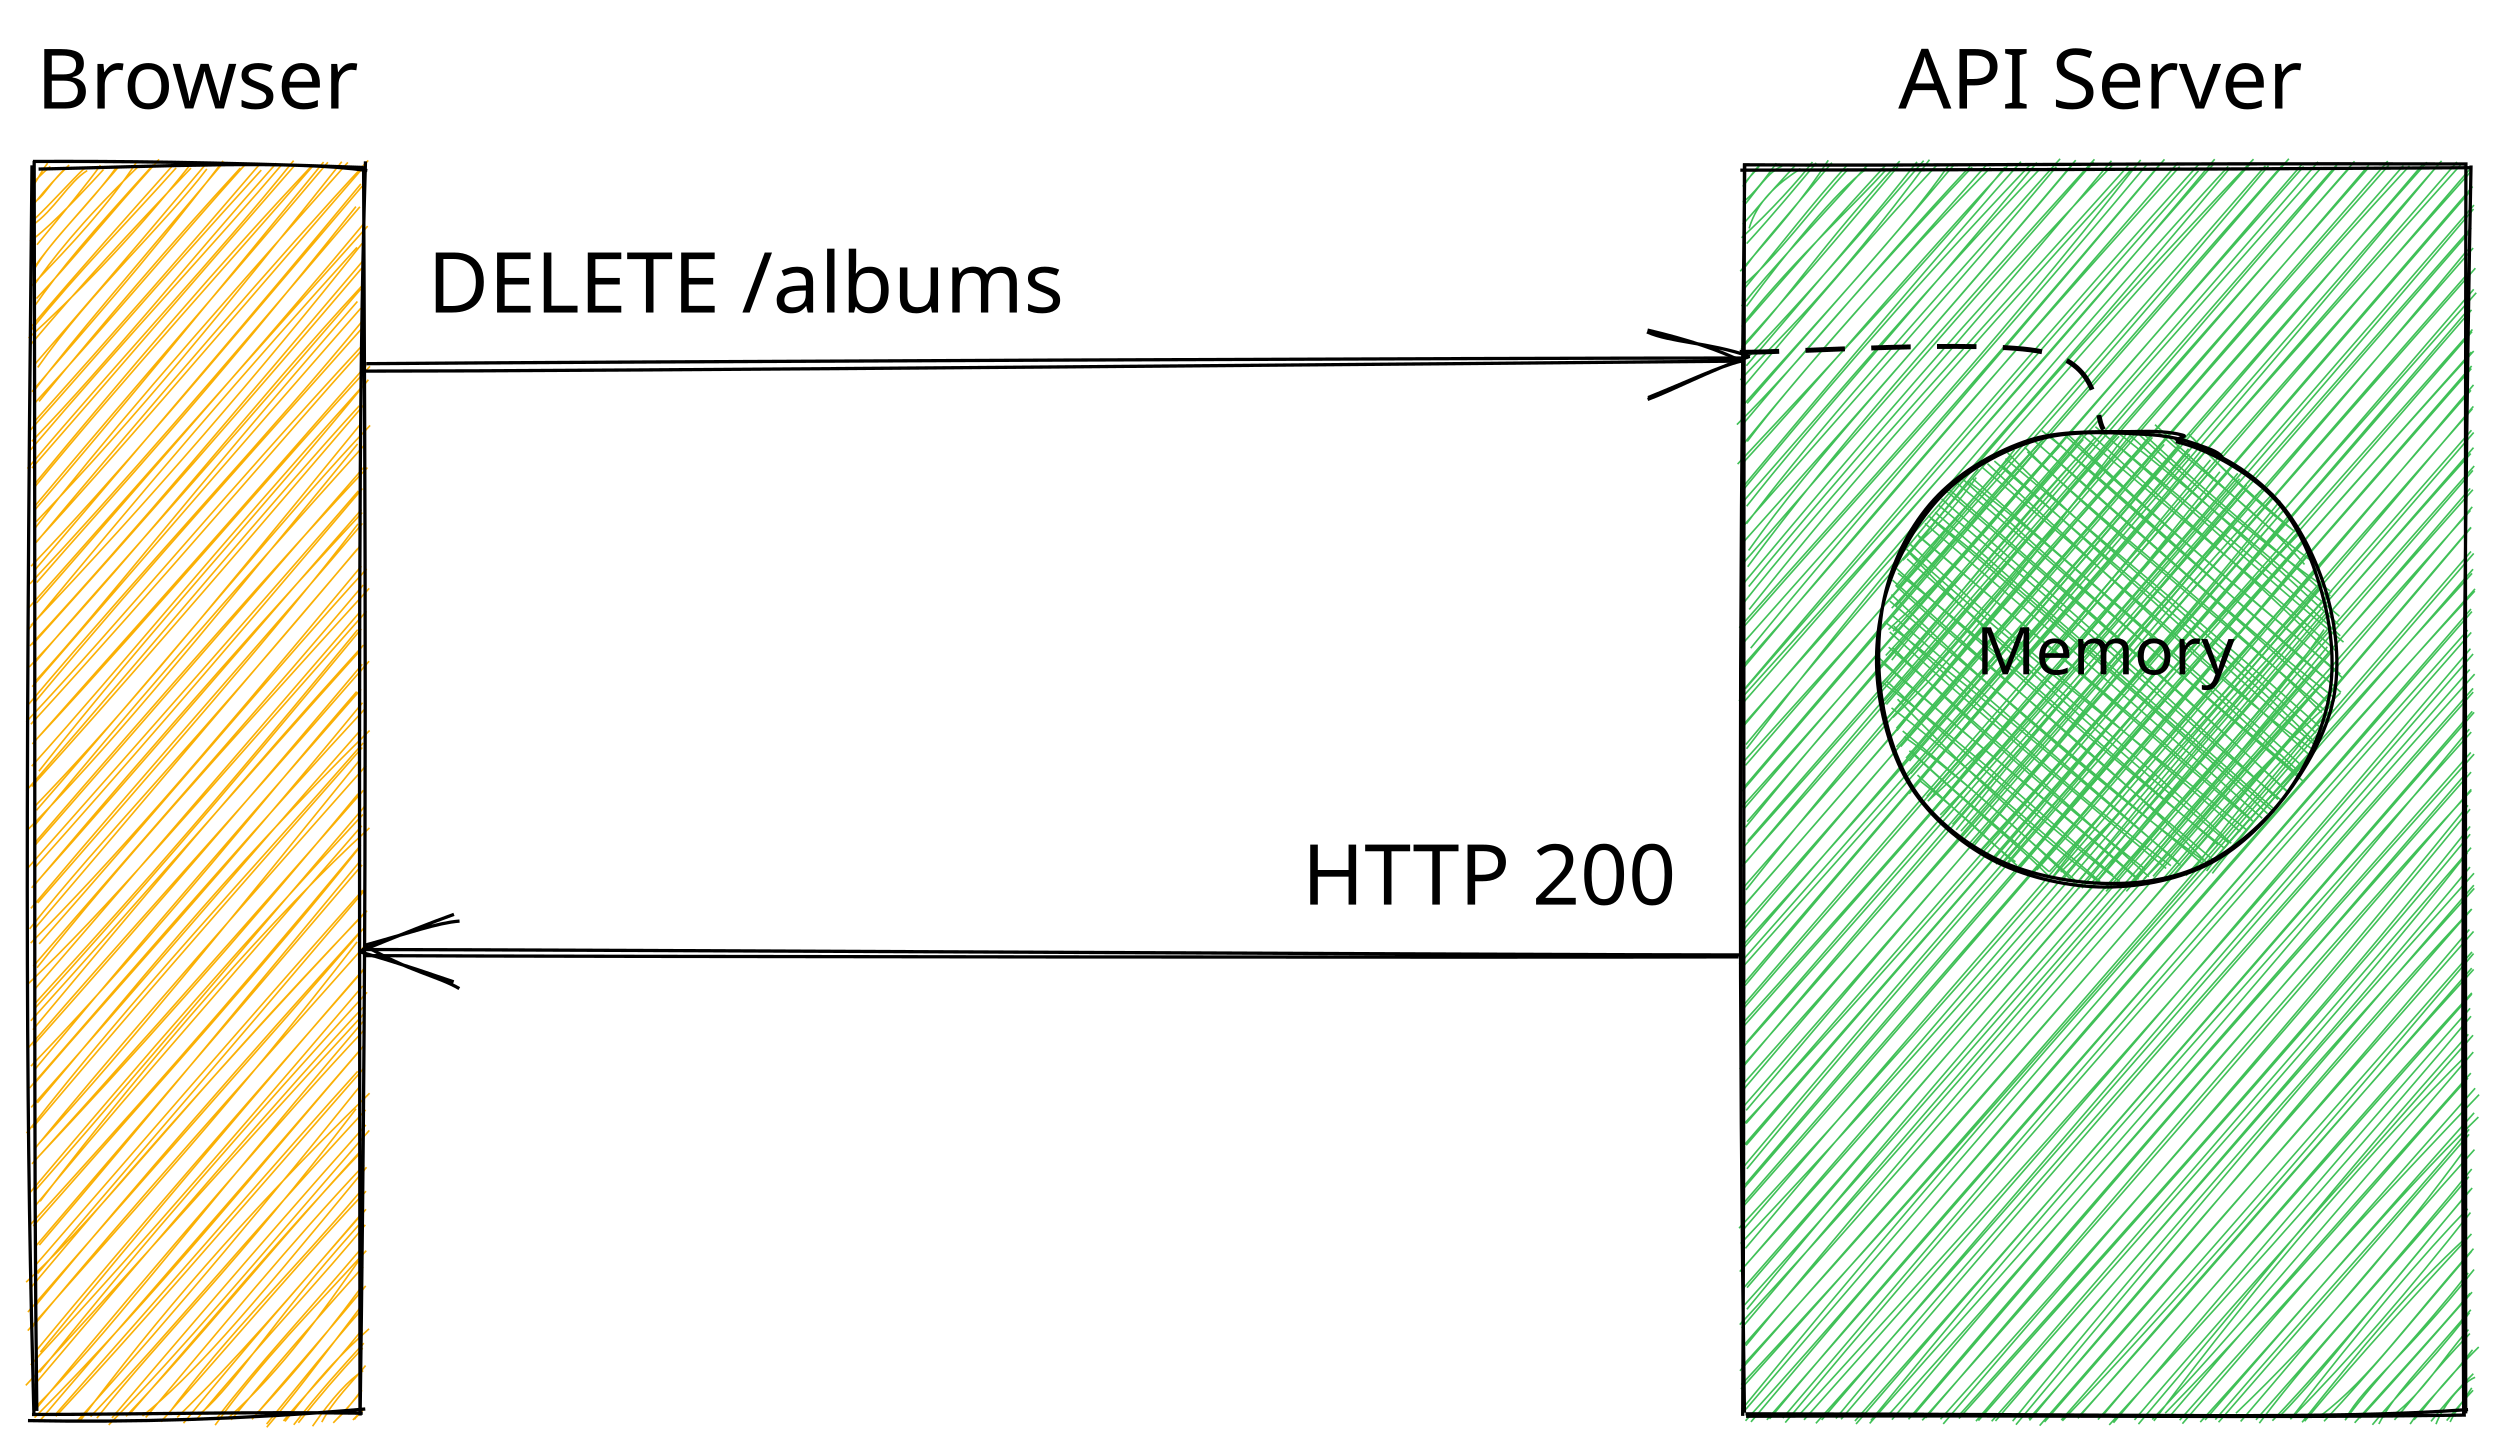
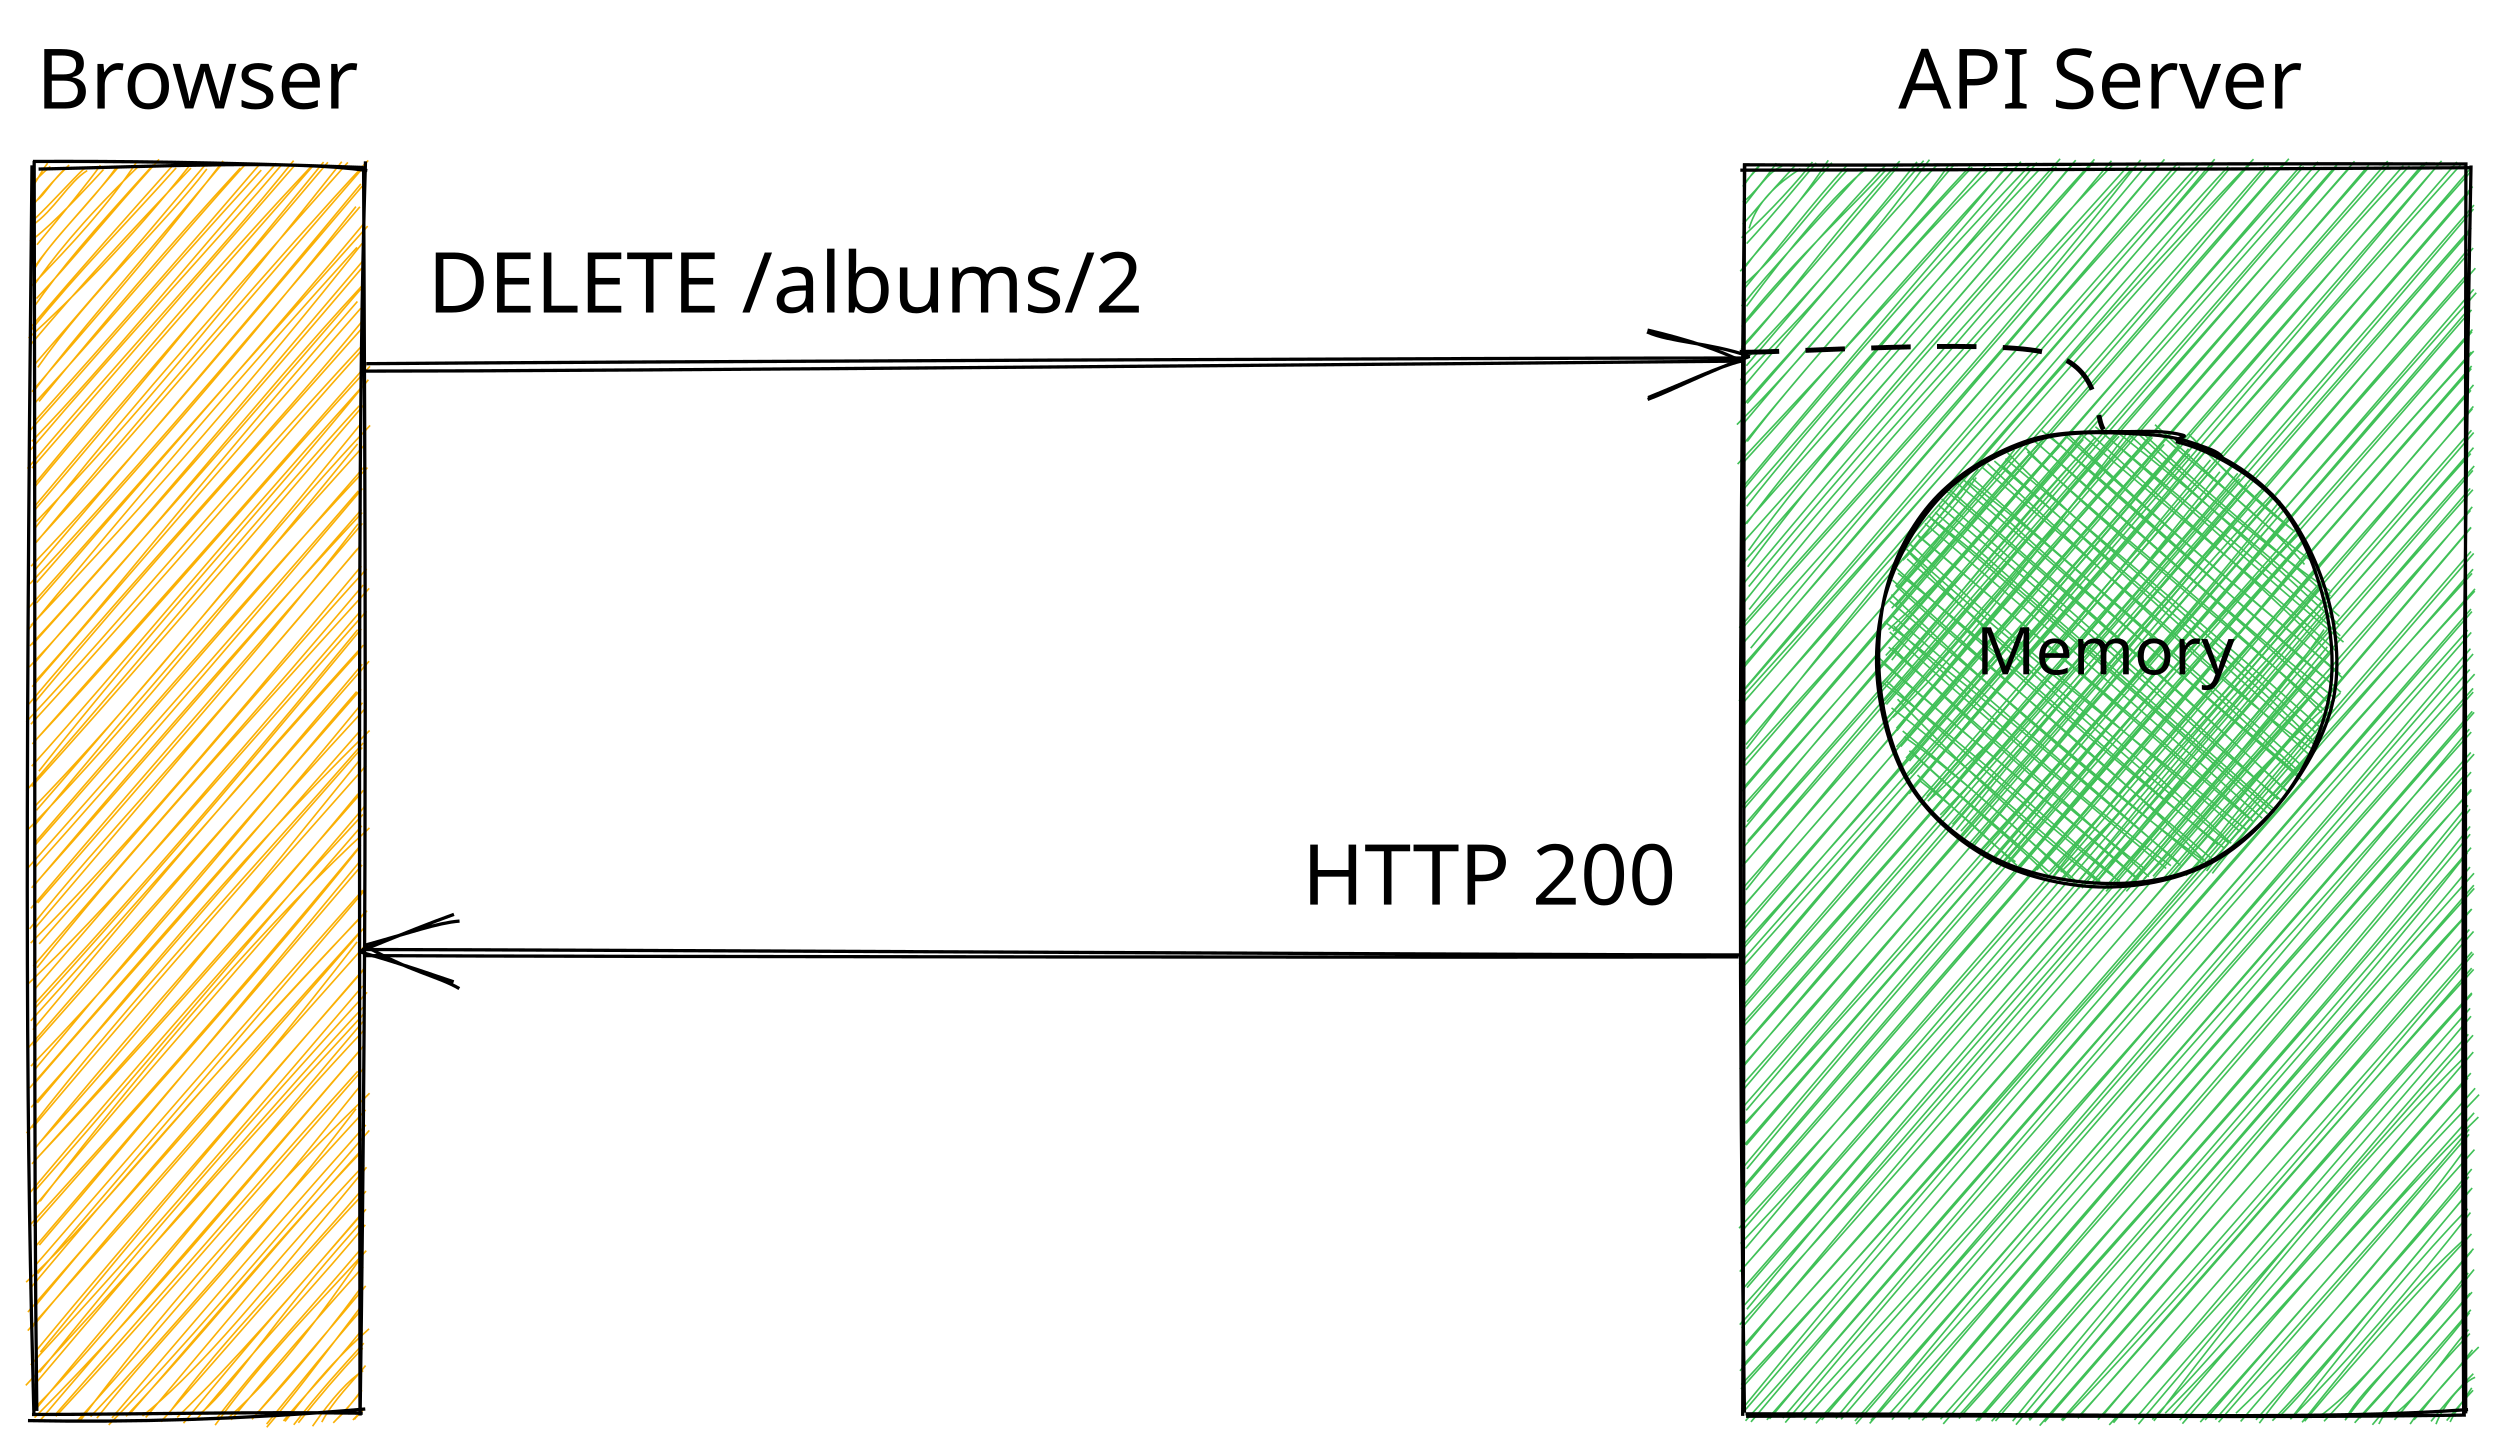
<svg xmlns="http://www.w3.org/2000/svg" version="1.1" viewBox="0 0 760 440">
  <defs>
    <style>
      @font-face {
        font-family: "Virgil";
        src: url("https://excalidraw.com/FG_Virgil.woff2");
      }
      @font-face {
        font-family: "Cascadia";
        src: url("https://excalidraw.com/Cascadia.woff2");
      }
    </style>
  </defs>
  <g transform="translate(10 50) rotate(0 50 190)">
    <path d="M0 0 C0 0, 0 0, 0 0 M0 0 C0 0, 0 0, 0 0 M-0.048 6.293 C0.977 5.706, 1.863 3.104, 4.463 -0.401 M-0.475 6 C0.696 5.071, 2.332 3.12, 5.288 0.594 M-0.048 11.741 C3.395 9.803, 3.738 7.449, 9.494 1.526 M0.636 11.609 C3.987 7.377, 7.51 3.597, 11.013 0.17 M-0.31 18.594 C6.428 14.036, 10.933 5.262, 16.509 1.859 M-0.488 17.534 C6.053 11.39, 11.39 5.188, 15.828 1 M-0.834 23.336 C3.12 20.583, 11.092 12.909, 21.47 1.535 M1.235 24.4 C8.793 15.258, 17.016 5.227, 20.533 0.235 M0.387 31.878 C6.158 22.067, 16.726 12.95, 25.377 0.885 M0.301 31.46 C5.716 23.661, 11.788 17.48, 26.007 0.776 M0.388 36.616 C5.534 29.375, 13.998 18.042, 32.027 0.633 M-0.678 37.19 C11.859 24.199, 23.021 12.289, 31.499 -0.727 M1.089 40.747 C12.146 29.036, 21.911 16.703, 38.352 -1.551 M0.249 43.388 C8.284 31.86, 17.257 21.391, 36.532 0.151 M-0.795 50.66 C13.559 32.756, 29.48 16.83, 43.546 1.033 M-0.537 49.367 C14.725 31.38, 30.063 14.234, 43.216 -0.49 M-1.29 52.773 C11.789 40.745, 28.551 24.326, 47.69 0.28 M-0.564 54.618 C14.23 37.072, 29.194 20.824, 48.063 1.098 M1.467 61.701 C17.831 38.344, 40.083 18.214, 52.877 1.367 M0.538 60.781 C12.562 47.034, 24.659 33.055, 52.296 0.214 M-0.306 69.094 C14.914 50.98, 31.836 32.803, 57.836 -1.083 M0.696 68.3 C13.54 51.687, 28.313 34.564, 57.666 -0.318 M1.869 72.028 C21.686 47.918, 41.64 24.322, 63.058 1.083 M0.488 72.624 C23.845 47.132, 44.974 21.726, 64.76 -0.25 M-1.36 81.396 C19.147 58.517, 34.896 39.648, 69.421 1.714 M0.236 78.411 C24.193 51.673, 48.759 23.558, 68.816 0.064 M-0.708 86.746 C28.489 52.431, 58.123 20.82, 75.314 0.439 M-0.338 84.181 C24.001 58.932, 46.93 30.049, 74.034 -0.427 M-1.63 92.444 C26.076 59.486, 56.2 27.543, 79.265 -1.166 M-0.298 92.289 C23.526 65.092, 44.327 40.682, 79.391 0.497 M0.15 98.522 C28.057 64.43, 61.84 27.516, 85.06 0.506 M0.159 97.583 C28.262 63.708, 56.269 30.558, 84.951 0.233 M0.545 105.059 C25.33 76.119, 51.069 44.848, 88.374 -0.744 M0.8 103.607 C32.646 65.662, 63.598 30.225, 89.677 -0.673 M1.011 108.576 C31.191 77.256, 59.414 42.566, 93.894 -0.832 M0.45 110.795 C21.4 83.932, 44.18 57.456, 95.748 -0.625 M1.016 114.875 C36.201 72.802, 75.001 27.669, 101.943 -1.231 M0.645 115.135 C25.249 88.199, 47.678 61.926, 100.367 0.997 M0.664 123.202 C36.377 81.12, 69.435 42.58, 99.701 5.913 M-0.553 122.137 C25.466 94.861, 49.214 66.372, 100.168 6.529 M1.166 127.092 C23.527 101.246, 51.347 71.908, 98.201 12.807 M-0.9 127.492 C27.146 97.581, 53.846 66.339, 99.404 12.87 M-1.259 134.753 C21.319 109.553, 41.163 86.423, 101.769 18.742 M1.123 133.269 C38.581 90.172, 77.497 45.879, 100.572 18.017 M-1.469 141.459 C32.342 100.368, 66.102 60.93, 98.526 25.2 M-0.596 140.122 C35.096 102.521, 69.123 63.11, 100.103 23.99 M-0.938 146.393 C33.693 108.737, 62.218 74.045, 100.853 28.692 M-0.143 145.943 C32.541 109.644, 65.875 71.617, 100.012 31.481 M-1.13 152.804 C35.178 113.794, 67.628 71.834, 100.019 36.929 M0.233 151.833 C21.42 126.826, 42.297 104.694, 99.718 37.834 M0.976 156.855 C22.846 132.838, 44.268 104.173, 98.647 41.653 M-0.221 158.762 C31.136 122.687, 60.253 88.755, 99.695 43.695 M-1.217 164.01 C35.223 120.924, 73.169 80.615, 100.624 47.034 M0.327 163.768 C35.476 121.631, 73.397 79.969, 100.566 49.218 M-2.01 169.42 C26.904 138.648, 56.106 102.642, 101.003 54.059 M-0.608 170.158 C39.388 126.461, 77.634 81.228, 100.202 56.263 M1.057 174.772 C38.052 134.954, 76.365 89.467, 102.473 61.37 M-0.171 176.164 C21.086 152, 42.441 128.673, 101.371 61.052 M1.83 184.445 C36.224 140.666, 70.639 104.037, 101.988 65.427 M-0.36 182.919 C27.855 151.477, 54.348 118.425, 99.554 68.145 M-1.988 190.355 C37.816 144.568, 73.505 101.381, 99.23 73.354 M-0.364 189.108 C24.399 161.645, 50.131 132.091, 100.605 73.093 M1.066 196.344 C40.855 150.81, 80.585 102.123, 102.517 79.325 M0.526 195.174 C23.769 171.158, 45.565 145.285, 99.835 78.642 M-1.876 202.57 C22.262 177.98, 44.476 151.283, 98.713 84.955 M0.016 201.516 C27.837 167.774, 57.118 133.754, 101.116 84.931 M0.454 206.346 C38.432 162.25, 78.289 116.776, 101.69 92.14 M0.461 207.145 C33.942 168.9, 67.9 129.729, 100.531 92.148 M-1.913 214.306 C38.006 169.116, 74.341 127.833, 98.96 99.219 M0.679 213.661 C26.007 185.228, 52.219 155.194, 100.19 98.509 M0.283 219.245 C39.283 173.094, 76.902 130.571, 100.139 105.82 M-0.394 219.904 C33.41 181.991, 65.984 143.675, 99.883 104.906 M1.439 224.509 C37.336 183.322, 75.533 139.896, 98.854 109.247 M-0.607 226.157 C37.927 180.357, 78.713 134.73, 100.176 109.113 M-1.004 232.384 C21.973 203.533, 45.779 180.114, 98.651 116.866 M0.496 232.349 C29.741 198.173, 59.071 163.228, 99.504 115.987 M1.906 236.938 C38.615 195.383, 76.866 149.8, 101.463 122.954 M-0.665 236.709 C24.465 211.27, 47.41 185.186, 99.827 122.122 M1.257 244.183 C26.912 212.007, 52.383 183.837, 102.234 128.854 M0.104 243.74 C35.879 202.373, 73.733 159.591, 100.445 127.822 M-1.256 248.919 C22.937 225.727, 43.812 201.013, 101.389 135.823 M0.431 250.874 C22.124 225.827, 45.031 199.13, 99.649 135.761 M0.573 255.12 C20.829 232.731, 42.313 210.083, 98.739 141.418 M0.467 256.673 C28.306 225.856, 55.868 194.415, 99.82 141.18 M-0.633 260.326 C30.367 225.971, 63.116 188.218, 99.388 147.885 M-0.017 263.035 C32.372 224.265, 65.019 185.162, 100.52 146.088 M-1.363 268.484 C28.407 233.928, 55.39 204.777, 102.203 151.003 M0.025 267.84 C35.833 227.536, 71.873 185.631, 100.149 151.923 M-0.594 274.11 C38.856 233.087, 73.187 189.141, 98.436 160.246 M0.729 274.934 C24.406 246.647, 46.369 220.264, 99.757 159.518 M0.677 279.133 C27.418 248.001, 56.407 217.069, 100.196 163.623 M-1.028 280.779 C36.663 237.274, 73.248 195.321, 100.702 165.762 M1.337 285.281 C28.934 252.895, 57.167 216.568, 102.352 172.072 M-0.53 286.655 C29.979 252.383, 60.842 215.855, 99.74 171.802 M-1.928 294.472 C31.023 252.17, 65.742 215.594, 100.443 175.841 M-0.127 292.86 C27.142 260.497, 53.659 229.952, 100.124 177.24 M1.824 297.658 C29.985 266.852, 57.202 233.141, 99.143 181.34 M0.415 299.371 C22.39 272.612, 45.418 245.831, 101.255 182.789 M0.424 302.984 C29.307 272.289, 60.661 237.571, 98.889 191.295 M-0.267 303.81 C22.452 278.72, 45.616 252.905, 100.498 190.253 M-0.94 312.632 C34.196 270.968, 64.247 236.452, 100.347 197.595 M0.52 312.106 C21.347 288.414, 43.618 262.206, 100.837 195.175 M2.178 315.209 C36.125 270.5, 74.39 227.174, 102.321 201.68 M0.619 316.694 C22.004 290.704, 43.731 265.82, 99.968 201.041 M-0.604 322.139 C27.807 290.822, 57.309 258.071, 99.658 206.93 M0.118 322.715 C36.747 281.073, 73.055 240.669, 99.396 207.484 M1.965 328.499 C34.456 290.438, 65.168 253.115, 99.716 211.506 M1.005 328.673 C23.625 302.14, 46.967 275.18, 100.086 212.935 M1.401 337.191 C26.248 307.842, 50.743 279.63, 100.989 220.515 M0.979 334.408 C30.139 300.791, 58.745 267.475, 100.281 220.599 M-2.052 339.775 C24.047 315.53, 44.194 286.566, 101.58 226.849 M-0.888 341.753 C25.516 310.378, 50.608 281.047, 101.153 227.114 M-1.512 348.861 C34.217 307.444, 66.244 272.055, 101.098 231.577 M0.936 346.735 C32.25 309.11, 65.089 271.309, 99.902 232.744 M-1.553 354.503 C31.344 317.125, 61.481 284.382, 98.576 236.333 M-0.459 353.774 C31.191 315.432, 63.188 280.067, 100.846 237.588 M2.259 361.033 C34.275 321.94, 69.3 280.669, 100.929 244.157 M1.228 360.341 C31.116 324.202, 63.547 287.14, 101.077 244.233 M1.999 367.229 C34.568 326.287, 66.707 290.18, 101.586 251.659 M-0.675 364.931 C22.535 339.589, 45.478 314.166, 100.278 249.726 M-2.155 371.156 C25.009 342.012, 51.58 311.379, 100.957 257.861 M-0.158 371.718 C39.107 325.285, 77.971 280.257, 100.373 256.231 M-0.014 378.556 C23.016 355.485, 40.74 330.74, 100.336 260.586 M0.564 378.758 C39.346 332.018, 78.33 286.79, 100.625 263.232 M0.501 380.968 C37.13 344.23, 70.348 302.975, 99.813 268.846 M2.112 381.924 C22.182 358.19, 43.129 334.699, 100.73 267.732 M7.196 379.596 C42.198 340.029, 78.152 298.45, 98.739 275.685 M6.977 380.582 C31.684 354.087, 56.525 325.153, 100.47 274.908 M14.296 381.995 C37.225 351.404, 63.518 320.321, 102.35 282.343 M13.398 382.092 C44.368 347.716, 73.491 312.519, 99.529 280.088 M19.447 381.105 C39.643 355.587, 61.608 335.017, 98.239 287.095 M17.541 380.653 C41.68 355.033, 63.673 327.98, 101.146 287.403 M23.052 383.185 C46.025 359.705, 66.371 335.015, 102.26 293.643 M24.037 381.052 C44.121 357.621, 64.191 333.638, 101.212 291.99 M29.404 379.898 C53.299 352.597, 76.738 324.338, 100.436 299.503 M28.291 380.561 C50.074 357.788, 70.329 332.173, 99.36 300.194 M33.306 380.481 C48.925 367.68, 62.377 352.289, 101.426 304.848 M34.297 380.917 C56.145 355.093, 79.22 326.832, 100.626 304.223 M41.198 379.826 C58.745 356.179, 80.564 334.703, 99.15 312.671 M38.95 382.216 C63.189 354.894, 84.842 329.448, 101.257 312.119 M45.784 382.645 C63.842 360.513, 83.909 337.463, 101.261 317.627 M43.856 380.893 C61.268 363.941, 78.445 344.052, 100.37 318.419 M51.15 379.555 C62.599 369.538, 70.431 354.496, 99.045 322.422 M49.647 381.62 C68.602 358.856, 89.72 336.395, 101.044 322.352 M55.399 383.246 C70.007 363.029, 84.572 348.705, 101.334 330.2 M55.795 381.282 C68.718 364.592, 82.017 350.441, 99.416 330.041 M59.11 381.317 C76.594 365.648, 88.197 348.459, 98.97 333.389 M60.263 381.627 C69.383 370.673, 77.85 360.33, 100.336 335.162 M67.252 380.669 C74.664 372.557, 85.357 360.901, 99.433 341.861 M66.604 381.476 C76.618 369.565, 86.646 358.467, 101.177 340.911 M71.085 383.892 C78.596 375.166, 86.725 364.328, 99.308 347.773 M71.052 382.917 C81.151 370.561, 92.042 357.043, 99.495 348.667 M76.631 382.11 C82.578 374.959, 87.809 366.882, 102.191 353.961 M76.178 381.964 C81.722 375.105, 89.29 367.725, 100.123 354.187 M79.299 383.138 C87.057 373.103, 94.129 365.413, 100.596 358.324 M80.705 382.529 C86.637 374.981, 92.639 367.954, 100.262 359.813 M85.011 383.577 C91.063 374.891, 96.036 369.46, 100.426 366.667 M87.817 382.327 C91.385 375.562, 97.144 370.175, 101.136 365.124 M92.509 381.335 C95.101 379.077, 98.383 374.57, 99.894 372.634 M91.308 382.552 C94.934 378.913, 98.459 374.827, 100.037 372.66 M97.266 381.673 C98.375 380.627, 98.805 379.922, 100.252 378.822 M97.701 381.543 C97.995 380.953, 98.906 380.375, 100.323 378.444" stroke="#fab005" stroke-width="0.5" fill="none" />
    <path d="M1.728 1.4 C40.492 0.562, 78.074 -1.418, 101.664 1.844 M0.017 -0.919 C26.532 -1.006, 52.46 -0.78, 100.369 0.905 M101.104 -0.952 C98.813 75.211, 99.299 153.007, 99.435 380.299 M100.531 0.514 C100.909 104.102, 101.837 206.537, 99.474 380.316 M101.038 378.332 C64.76 381.517, 29.167 382.443, -1.498 381.861 M100.266 379.611 C65.86 379.13, 31.646 380.001, -0.282 379.997 M1.195 378.922 C0.115 295.436, 0.887 210.592, 0.387 -1.09 M0.301 379.759 C-1.856 300.123, -2.605 221.359, -0.278 0.26" stroke="#000000" stroke-width="1" fill="none" />
  </g>
  <g transform="translate(530 50) rotate(0 110 190)">
    <path d="M0 0 C0 0, 0 0, 0 0 M0 0 C0 0, 0 0, 0 0 M-0.148 6.7 C0.88 4.597, 3.118 2.698, 4.847 0.513 M0.072 6.376 C1.546 4.276, 3.355 1.893, 4.641 0.479 M0.192 12.457 C3.949 8.042, 7.427 2.226, 11.804 0.481 M-0.162 11.475 C3.304 8.801, 6.602 4.337, 10.005 -0.371 M1.728 19.431 C4.166 11.232, 10.079 6.016, 17.327 1.277 M-0.157 18.187 C3.842 13.76, 5.827 10.958, 15.609 0.436 M-0.58 22.297 C7.84 14.645, 17.189 4.369, 20.987 -0.741 M0.984 24.049 C8.971 15.338, 17.183 5.457, 22.131 -0.482 M-0.962 32.478 C10.59 19.235, 18.018 10.683, 25.792 -1.27 M0.677 30.982 C5.893 23.922, 11.394 17.838, 26.897 -0.544 M-0.016 36.663 C10.815 27.491, 20.81 13.267, 31.882 1.354 M0.264 37.749 C10.789 25.242, 21.09 11.611, 31.33 0.425 M-0.54 43.054 C8.825 31.362, 20.195 19.698, 37.698 0.202 M0.905 43.138 C14.186 25.235, 27.911 8.612, 37.489 1.205 M0.626 47.501 C16.048 28.329, 34.521 11.554, 43.356 1.588 M-0.454 49.289 C10.053 37.28, 21.659 23.659, 43.246 0.207 M-0.684 56.1 C14.186 40.032, 23.869 24.552, 47.524 -1.019 M-0.547 55.473 C19.304 33.631, 38.356 10.644, 46.983 0.577 M0.917 59.102 C10.862 48.709, 22.98 35.709, 54.793 -1.157 M0.896 61.193 C20.937 37.738, 41.144 14.148, 52.772 -0.786 M-0.916 65.505 C11.249 52.153, 25.695 39.97, 56.558 -1.457 M-0.316 67.964 C20.7 43.101, 40.964 19.259, 59.069 -0.125 M-0.103 73.194 C24.003 45.921, 49.671 18.819, 62.387 0.19 M1.13 72.637 C21.902 48.57, 43.582 24.535, 63.897 0.199 M-1.979 79.078 C18.473 59.003, 37.113 34.508, 68.903 0.55 M0.023 78.731 C25.391 48.495, 52.851 18.376, 69.533 0.806 M-0.581 85.688 C22.505 57.362, 46.316 30.363, 75.15 0.883 M1.157 84.205 C15.989 64.604, 33.696 45.571, 73.701 0.322 M-1.768 91.081 C31.885 55.157, 64.289 20.189, 79.475 0.854 M0.021 90.564 C22.54 66.21, 42.469 41.545, 80.253 0.483 M-0.508 99.44 C20.778 73.811, 44.593 45.012, 86.9 0.369 M-0.675 98.639 C30.045 61.776, 60.883 25.562, 84.361 -0.848 M-0.714 103.207 C28.418 70.08, 56.771 36.384, 90 1.492 M0.977 103.906 C21.299 78.072, 43.434 54.039, 89.201 -0.574 M0.906 109.228 C18.198 86.262, 38.581 62.71, 96.273 -1.722 M0.043 109.824 C32.518 72.833, 65.311 36.242, 95.145 0.66 M1.569 117.34 C22.818 87.46, 46.795 63.173, 101.02 -1.31 M-0.714 115.605 C35.77 74.718, 72.651 32.602, 100.443 -0.438 M1.294 122.284 C28.647 85.489, 58.482 51.817, 106.715 -1.569 M-0.154 121.318 C32.994 82.863, 67.089 44.607, 106.415 -0.774 M1.619 128.302 C31.446 91.464, 66.413 53.68, 111.886 -1.139 M-0.221 127.67 C34.064 86.558, 69.039 45.307, 112.138 0.224 M1.759 135.27 C26.304 104.357, 54.507 71.625, 117.829 1.588 M0.019 133.328 C22.202 105.36, 46.534 78.584, 116.974 0.391 M-1.241 140.841 C34.419 100.201, 72.804 59.707, 120.764 -1.394 M0.35 140.251 C34.233 101.506, 68.832 64.288, 122.541 0.15 M2.216 147.036 C30.264 112.572, 59.461 79.83, 127.997 -1.565 M-0.061 145.466 C30.367 110.918, 59.951 78.775, 126.682 -0.163 M-0.758 153.975 C29.643 117.716, 61.873 79.357, 132.622 0.633 M0.02 152.194 C29.769 118.784, 56.602 86.388, 132.054 -0.468 M0.622 159.309 C37.605 117.182, 74.156 74.696, 138.341 1.897 M0.347 159.426 C51.474 99.076, 102.653 39.448, 138.412 -0.037 M-1.342 163.083 C42.34 114.517, 88.641 63.924, 143.264 -1.615 M-0.367 163.972 C49.8 106.792, 100.363 48.237, 142.978 -0.203 M0.132 170.125 C43.889 120.481, 86.796 74.076, 147.918 1.046 M0.286 170.439 C54.94 106.338, 108.477 42.694, 147.381 0.584 M0.931 177.62 C47.822 116.408, 97.513 58.882, 155.07 -1.621 M0.736 176.349 C55.216 110.818, 111.457 47.67, 153.911 -0.025 M0.188 181.396 C52.624 123.103, 103.474 67.538, 159.624 0.369 M0.605 182.684 C42.981 133.689, 85.64 84.368, 158.699 0.375 M-0.366 190.495 C52.161 128.814, 105.981 67.863, 165.816 -1.744 M0.049 189.441 C55.36 124.569, 112.829 57.958, 163.73 0.368 M0.068 195.979 C56.251 130.42, 113.978 64.108, 170.304 0.613 M-0.534 195.436 C46.833 142.863, 93.495 88.513, 169.679 0.069 M1.143 199.795 C53.499 138.898, 110.195 75.495, 175.785 0.811 M0.609 201.498 C43.393 148.765, 89.543 97.945, 174.691 -0.802 M1.328 205.616 C68.718 128.482, 135.758 50.943, 180.935 -0.538 M-0.001 207.592 C60.202 139.969, 119.99 71.535, 180.365 0.627 M0.692 212.179 C64.194 136.26, 132.641 59.696, 184.321 0.997 M-0.475 213.376 C52.263 154.058, 102.469 94.513, 185.78 -0.961 M0.762 220.535 C40.862 169.717, 84.964 120.869, 189.982 1.046 M-0.16 220 C59.988 151.482, 120.374 81.683, 190.121 0.183 M1.194 224.088 C58.167 159.303, 113.845 93.223, 195.881 -1.02 M0.081 225.464 C46.157 172.899, 91.077 119.008, 196.181 0.22 M-0.483 231.651 C74.027 147.456, 146.629 60.727, 202.496 0.389 M0.327 232.258 C52.225 170.841, 105.477 109.038, 200.641 0.312 M0.076 238.23 C78.322 147.518, 157.988 55.279, 207.789 -0.68 M0.218 236.969 C43.209 189.407, 85.622 141.406, 206.675 -0.244 M-1.238 243.066 C80.232 151.085, 159.275 59.402, 212.245 -1.094 M-0.497 244.267 C70.675 164.549, 140.12 85.521, 211.358 -0.13 M0.487 249.622 C61.983 176.135, 127.214 102.748, 216.918 -0.763 M-0.386 249.61 C60.824 177.97, 124.152 104.798, 218.002 0.136 M-0.733 256.453 C77.961 164.924, 158.601 72.205, 221.148 2.141 M0.337 256.234 C49.325 199.429, 98.644 144.223, 221.203 0.996 M-0.349 262.471 C67.874 185.823, 135.076 107.413, 221.125 7.961 M-0.741 261.638 C55.533 199.655, 109.539 136.69, 221.667 6.71 M0.959 266.858 C72.273 183.941, 146.723 99.754, 222.085 12.343 M0.272 267.955 C86.918 170.539, 171.99 72.728, 221.946 13.552 M-1.07 274.999 C69.015 195.304, 137.846 115.951, 221.018 20.238 M0.247 273.893 C56.614 206.559, 114.984 140.397, 221.189 19.294 M-0.233 279.708 C88.869 179.656, 176.19 79.252, 220.209 25.873 M0.288 280.896 C45.681 227.283, 92.153 173.422, 221.838 25.41 M0.831 287.555 C44.714 235.543, 89.498 182.215, 222.515 31.531 M-0.298 286.742 C81.525 193.728, 163.107 98.079, 220.763 32.512 M0.806 291.541 C88.251 190.873, 175.23 92.65, 222.777 39 M-0.647 292.534 C50.381 238.131, 97.725 182.296, 222.006 37.956 M0.374 297.916 C62.514 226.073, 126.249 154.529, 220.703 43.708 M0.844 298.134 C54.063 236.102, 108.899 173.886, 221.354 44.193 M1.057 305.317 C52.957 242.19, 109.596 180.403, 221.501 50.809 M-0.11 304.893 C60.38 232.831, 122.58 161.809, 221.624 50.165 M0.515 310.119 C60.456 239.859, 122.463 167.902, 221.332 57.004 M0.259 311.072 C86.887 210.358, 174.407 108.808, 222.009 56.722 M0.045 316.665 C46.47 264.078, 92.893 208.99, 221.384 61.26 M-0.317 316.165 C44.796 264.549, 89.421 212.761, 221.284 62.043 M-1.325 323.365 C68.94 247.233, 136.39 168.425, 221.951 67.004 M-0.074 323.878 C82.527 227.77, 166.211 131.869, 221.162 68.644 M-0.824 328.039 C53.939 269.865, 108.418 208.13, 221.902 73.547 M0.6 329.508 C73.508 242.484, 149.291 157.063, 221.599 74.282 M-1.106 336.571 C69.613 257.545, 137.207 179.726, 222.003 81.482 M0.583 334.736 C85.249 236.564, 170.384 139.136, 221.328 80.791 M1.096 341.437 C88.388 239.728, 176.633 137.335, 221.105 87.881 M-0.111 341.726 C82.02 248.102, 163.997 152.303, 221.946 86.089 M1.055 348.027 C47.944 290.908, 95.643 235.527, 222.157 91.667 M0.337 346.704 C56.443 284.318, 112.119 220.079, 221.749 93.009 M-1.115 352.69 C57.669 289.06, 113.041 223.643, 220.928 98.484 M-0.483 353.672 C73.353 266.249, 149.004 180.859, 221.753 98.871 M0.216 358.821 C87.552 260.401, 175.692 159.07, 221.57 104.081 M0.708 359.098 C54.261 294.238, 109.557 230.195, 221.014 105.163 M-1.048 366.726 C68.2 288.098, 135.185 212.376, 221.166 110.431 M-0.46 365.382 C45.87 314.94, 91.314 262.493, 221.178 110.285 M-0.624 370.934 C46.029 320.865, 91.804 269.191, 222.004 118.245 M-0.728 372.254 C69.02 294.416, 136.348 215.867, 221.177 117.643 M-0.478 378.464 C68.025 294.794, 139.346 214.505, 221.504 124.314 M0.737 378.418 C60.988 307.726, 123.479 236.133, 221.798 123.035 M0.638 381.932 C50.424 326.907, 95.989 270.899, 222.401 129.029 M2.3 382.256 C81.725 288.16, 161.419 195.585, 222.323 129.694 M7.939 381.333 C53.959 326.228, 100.633 274.65, 221.459 135.914 M7.129 381.623 C54.736 327.223, 102.084 273.121, 221.181 135.146 M11.965 381.097 C53.858 332.158, 97.596 279.403, 220.187 141.557 M12.715 382.463 C60.66 325.138, 109.34 269.814, 221.257 142.254 M16.77 380.336 C61.509 331.079, 104.661 283.872, 221.821 148.806 M18.418 381.637 C62.999 331.781, 108.721 279.74, 221.017 147.194 M22.03 382.697 C98.32 297.564, 172.69 209.917, 222.296 154.934 M23.794 381.654 C91.013 303.166, 158.499 224.704, 220.804 153.527 M29.691 381.447 C69.668 334.781, 108.835 288.361, 221.851 160.39 M28.116 381.218 C66.94 334.077, 108.31 288.632, 221.812 159.273 M34.237 382.898 C96.616 310.306, 156.733 241.67, 221.568 166.243 M33.9 381.991 C104.223 302.578, 174.142 221.443, 222.131 166.543 M38.381 382.718 C84.244 330.419, 132.64 278.325, 220.667 171.662 M38.766 381.828 C84.56 325.752, 131.902 272.079, 221.25 172.552 M43.735 380.564 C87.977 331.646, 132.285 279.509, 222.127 179.251 M45.146 381.573 C87.903 330.722, 132.006 279.84, 221.126 178.744 M51.484 380.443 C97.135 327.111, 142.621 274.436, 219.981 184.751 M50.184 381.474 C116.515 303.007, 184.239 226.766, 221.201 184.725 M55.353 381.06 C117.823 308.088, 182.333 232.424, 221.256 190.321 M54.351 381.793 C109.562 319.813, 162.104 258.453, 221.266 189.954 M60.741 382.88 C113.406 321.228, 167.797 259.814, 220.269 194.814 M59.908 381.445 C117.984 316.537, 175.17 252.105, 220.911 195.971 M65.237 380.606 C120.288 319.391, 175.337 258.648, 220.908 201.239 M65.509 381.227 C127.599 312.037, 189.827 241.606, 220.92 203.592 M71.432 381.875 C127.345 317.702, 183.429 256.174, 220.091 209.261 M70.692 382.041 C107.702 338.631, 146.096 294.974, 221.194 207.691 M76.626 381.981 C131.218 317.999, 188.067 253.247, 220.877 213.587 M75.46 382.073 C121.943 330.022, 166.625 277.339, 222.097 215.468 M82.847 383.105 C120.33 338.157, 155.732 295.642, 222.043 219.1 M81.838 382.033 C122.994 331.318, 166.153 282.119, 222.18 220.076 M86.772 381.348 C133.23 329.447, 175.431 275.464, 221.289 226.416 M86.945 381.821 C132.814 326.731, 182.101 271.575, 221.435 226.341 M90.052 383.393 C142.88 322.741, 193.6 265.484, 221.965 233.163 M91.539 382.281 C130.34 337.722, 171.327 290.865, 220.675 232.574 M96.954 381.938 C131.038 346.201, 162.995 309.408, 221.967 239.877 M96.632 381.699 C127.366 346.893, 157.003 312.693, 221.487 239.386 M102.003 380.541 C130.843 348.938, 157.277 317.693, 221.399 244.318 M101.667 381.178 C145.743 330.993, 189.365 280.308, 221.992 244.701 M109.666 379.789 C133.992 350.801, 160.389 321.48, 221.437 252.179 M107.78 381.554 C147.138 336.867, 184.117 292.468, 221.442 251.837 M111.211 383.175 C157.024 333.392, 198.269 286.487, 221.182 258.934 M112.489 382.523 C150.392 337.791, 188.417 293.083, 220.906 256.528 M120.083 382.934 C152.331 345.163, 180.524 308.87, 220.379 264.428 M118.878 381.661 C143.325 352.906, 170.122 323.237, 221.803 264.709 M124.777 381.958 C157.505 337.713, 194.108 296.287, 219.574 271.018 M124.29 381.525 C148.849 355.563, 172.888 326.672, 221.872 269.839 M128.214 379.63 C166.572 340.344, 200.693 299.454, 220.27 277.714 M129.508 380.68 C148.055 358.89, 167.867 336.075, 221.137 276.231 M132.616 381.741 C166.773 343.093, 201.411 305.987, 223.646 282.766 M133.448 382.797 C151.939 361.545, 170.768 339.179, 222.441 280.827 M138.88 382.321 C169.59 348.778, 197.728 314.53, 223.432 289.581 M140.345 381.678 C167.596 350.413, 193.39 320.322, 222.134 288.302 M143.456 381.561 C171.294 349.157, 199.23 319.194, 220.626 293.314 M144.437 382.358 C168.246 354.903, 190.195 329.836, 220.602 294.844 M149.716 379.639 C174.901 355.633, 198.53 327.772, 219.653 299.004 M151.157 382.128 C173.357 356.394, 194.066 330.778, 222.236 299.475 M156.837 382.644 C175.456 358.045, 197.709 335.19, 220.522 307.72 M155.82 381.636 C178.18 356.185, 202.132 329.271, 221.404 305.385 M163.168 380.403 C177.008 366.224, 189.139 349.241, 221.538 311.146 M160.808 381.911 C180.805 360.963, 198.454 338.595, 220.977 311.706 M167.111 380.403 C186.765 354.875, 207.983 329.771, 220.186 317.498 M166.259 381.463 C185.048 362.287, 202.343 342.314, 221.022 318.615 M169.837 382.375 C187.359 360.413, 202.612 341.849, 219.845 326.113 M170.598 382.065 C188.119 360.84, 207.906 339.68, 221.33 325.114 M175.443 380.439 C190.934 368.547, 201.772 352.295, 221.941 329.591 M176.506 382.077 C190.849 366.876, 204.315 350.327, 221.383 330.353 M183.108 381.24 C188.876 370.92, 200.827 362.734, 222.113 335.933 M182.889 381.773 C193.267 367.665, 206.006 355.398, 220.328 336.96 M185.812 382.54 C198.671 368.121, 208.609 357.623, 220.92 343.132 M187.409 381.123 C200.169 367.286, 212.809 352.6, 221.504 342.819 M191.209 383.134 C199.325 373.187, 205.539 368.25, 220.726 349.086 M193.17 382.89 C197.642 374.287, 204.121 367.961, 221.132 348.174 M197.006 380.681 C207.601 372.525, 211.966 363.522, 220.413 354.193 M197.908 381.654 C203.561 375.285, 209.47 367.155, 220.843 355.4 M203.836 381.626 C207.582 377.889, 210.119 372.714, 223.538 359.486 M202.678 382.917 C207.068 376.38, 212.106 372.79, 221.651 360.339 M210.541 382.957 C212.315 378.153, 217.743 370.701, 222.433 368.699 M209.03 382.101 C212.936 377.244, 216.965 372.459, 221.889 367.604 M214.835 382.281 C216.461 378.827, 218.34 376.706, 221.414 371.914 M213.784 381.858 C216.146 379.068, 218.83 375.712, 221.82 372.641" stroke="#40c057" stroke-width="0.5" fill="none" />
    <path d="M-0.945 1.728 C56.374 1.569, 115.828 1.642, 221.049 0.983 M-0.175 0.093 C54.441 0.494, 109.553 -0.448, 220.139 -0.145 M221.187 0.302 C218.383 145.705, 218.458 291.072, 218.958 380.321 M219.636 -0.252 C219.419 108.468, 219.489 218.662, 219.57 379.679 M220.29 378.519 C177.183 381.599, 130.066 379.891, 0.65 379.803 M219.624 380.183 C157.508 381.139, 96.745 380.128, 0.805 380.544 M-0.228 380.432 C0.352 286.823, -0.074 191.842, 0.309 -0.109 M0.314 379.453 C-1.395 263.507, -1.324 145.782, 0.403 -0.216" stroke="#000000" stroke-width="1" fill="none" />
  </g>
  <g transform="translate(10 10) rotate(0 50 16.4557)">
    <text x="50" y="23" font-family="Virgil" font-size="25.316px" fill="#000000" text-anchor="middle" style="white-space: pre;" direction="ltr">Browser</text>
  </g>
  <g transform="translate(570 10) rotate(0 68.5 16.5)">
    <text x="68.5" y="23" font-family="Virgil" font-size="25.316px" fill="#000000" text-anchor="middle" style="white-space: pre;" direction="ltr">API Server</text>
  </g>
  <g transform="translate(570 130) rotate(0 70 70)">
    <path d="M21.902 19.039 C21.902 19.039, 21.902 19.039, 21.902 19.039 M21.902 19.039 C21.902 19.039, 21.902 19.039, 21.902 19.039 M8.281 40.157 C14.045 33.404, 19.498 30.902, 30.771 15.175 M8.47 40.316 C13.746 35.296, 18.557 27.751, 31.391 12.525 M6.978 48.372 C18.94 34.68, 27.363 24.117, 41.483 8.425 M6.258 48.224 C19.258 32.787, 32.85 18.822, 42.418 6.717 M6.367 54.25 C21.509 36.284, 40.553 18.3, 51.36 4.016 M5.075 54.883 C18.162 41.155, 31.344 24.784, 51.661 2.863 M4.104 61.386 C26.354 41.249, 44.093 18.372, 56.142 5.67 M5.494 61.89 C24.369 41.556, 43.894 18.388, 57.186 4.056 M3.27 69.265 C16.548 54.809, 29.13 42.813, 63.333 3.568 M5.094 70.68 C24.891 45.757, 44.706 24.442, 62.717 2.491 M1.186 78.641 C19.998 59.293, 36.306 35.384, 65.866 4.564 M1.086 79.098 C26.706 49.533, 50.343 21.275, 67.112 2.862 M2.751 83.112 C19.174 64.955, 38.415 42.915, 74.133 1.27 M3.466 84.159 C31.239 52.25, 59.077 18.735, 74.201 2.631 M5.449 88.092 C23.08 71.373, 38.439 52.105, 76.791 1.442 M3.833 88.207 C21.06 70.056, 37.106 51.026, 77.417 2.607 M6.659 92.114 C27.652 65.665, 50.673 38.511, 85.519 0.829 M6.507 91.407 C35.757 57.123, 66.203 22.287, 84.351 2.983 M7.81 96.975 C34.413 67.049, 61.729 35.41, 87.891 5.093 M6.505 97.076 C37.598 61.294, 67.005 27.723, 87.448 4.439 M10.475 101.345 C30.365 78.378, 52.434 53.229, 92.063 6.133 M9.44 100.481 C42.07 62.383, 73.78 26.281, 92.499 5.655 M9.903 105.923 C39.865 73.236, 67.828 39.381, 95.647 8.001 M10.872 105.179 C41.787 69.194, 74.124 32.252, 95.334 6.417 M10.394 111.276 C44.023 69.883, 81.482 29.378, 99.118 6.999 M11.488 110.052 C31.888 85.502, 52.406 63.882, 99.039 8.897 M16.142 113.49 C41.727 83.246, 67.649 51.017, 101.972 9.821 M15.764 112.131 C49.181 74.763, 83.03 35.034, 103.922 10.989 M16.05 113.548 C39.98 92.221, 60.286 69.484, 104.848 13.428 M18.589 115.179 C41.203 87.586, 64.097 61.815, 107.457 13.364 M20.475 118.193 C51.776 81.076, 87.102 41.966, 110.281 13.903 M19.826 117.727 C40.885 96.425, 59.865 74.24, 110.841 15.52 M24.67 122.289 C42.506 100.086, 63.883 74.805, 112.887 18.855 M23.562 120.63 C42.078 99.81, 60.902 79.189, 112.993 17.365 M26.971 125.226 C51.552 96.927, 76.807 68.406, 116.115 20.275 M26.109 122.659 C54.714 90.506, 83.898 56.894, 117.123 19.269 M29.545 127.777 C58.765 91.801, 87.548 55.596, 121.057 19.921 M28.566 126.541 C55.19 96.069, 80.074 68.388, 121.352 20.631 M31.859 128.726 C65.385 92.052, 98.472 53.099, 123.2 22.173 M32.1 128.779 C67.258 91.076, 99.547 51.705, 123.274 23.923 M36.808 132.744 C58.265 106.415, 76.482 83.225, 124.647 28.701 M35.884 130.716 C60.498 102.162, 86.313 73.673, 125.992 26.546 M38.148 132.753 C72.801 93.493, 104.375 57.439, 129.422 31.774 M40.348 132.083 C65.332 102.988, 90.797 71.769, 129.235 31.328 M42.686 134.332 C69.524 105.664, 96.599 72.469, 128.416 36.702 M43.177 134.595 C71.252 99.59, 100.495 67.631, 130.118 34.147 M48.345 135.063 C70.992 107.642, 92.425 82.903, 132.069 38.16 M49.187 134.481 C72.766 108.405, 95.821 80.682, 131.634 37.454 M52.971 137.912 C70.508 114.677, 89.306 92.47, 135.248 42.107 M52.949 135.06 C76.461 109.346, 101.416 81.314, 133.344 43.366 M56.461 135.11 C74.888 117.119, 93.718 97.122, 136.62 47.618 M56.728 137.8 C83.98 105.796, 108.482 77.638, 136.566 46.697 M62.889 140.022 C77.297 122.023, 95.479 99.93, 138.871 49.554 M62.421 137.382 C89.093 103.43, 118.119 70.386, 138.407 50.806 M66.629 139.026 C81.593 119.823, 97.125 102.173, 136.739 55.643 M65.492 138.762 C85.738 116.113, 106.666 92.632, 137.601 55.875 M69.825 140.142 C95.401 111.301, 120.608 85.029, 136.512 61.376 M70.254 140.991 C92.492 114.897, 114.024 89.131, 137.827 60.985 M77.108 139.622 C90.771 122.681, 105.745 105.238, 137.498 66.635 M76.402 140.988 C92.035 122.801, 107.353 105.162, 138.989 67.933 M84.536 136.393 C100.166 118.323, 115.527 99.834, 138.805 74.812 M81.761 137.177 C96.229 123.403, 107.733 107.275, 139.81 73.545 M87.624 137.139 C102.474 119.843, 113.166 106.612, 141.468 80.688 M88.133 137.75 C106.104 116.914, 122.227 99.094, 139.766 78.73 M96.781 134.667 C108.825 117.214, 123.238 100.584, 139.228 85.55 M94.542 136.222 C109.524 119.288, 123.084 104.653, 139.686 82.798 M100.812 134.8 C110.451 121.268, 119.969 113.205, 134.16 97.143 M102.55 135.516 C112.232 123.163, 123.516 109.692, 133.187 98.588 M35.508 131.393 C35.508 131.393, 35.508 131.393, 35.508 131.393 M35.508 131.393 C35.508 131.393, 35.508 131.393, 35.508 131.393 M42.704 131.976 C37.452 128.208, 31.66 122.872, 12.913 105.609 M43.194 133.125 C36.12 126.868, 28.926 119.336, 13.618 107.314 M52.923 134.985 C35.719 119.866, 18.291 105.851, 10.967 98.213 M52.73 136.233 C45.144 128.502, 34.994 120.446, 10.452 98.244 M62.239 140.008 C41.155 119.324, 19.765 101.36, 8.778 93.974 M60.795 137.602 C43.982 123.035, 25.409 106.09, 8.417 92.22 M69.074 138.99 C53.8 126.853, 40.074 116.734, 6.852 82.567 M68.474 138.031 C43.981 117.391, 19.96 96.268, 5.024 85.207 M72.408 136.044 C53.738 120.776, 35.791 103.042, 2.13 77.366 M74.419 138 C50.797 119.717, 28.964 100.795, 3.547 77.07 M80.163 137.293 C54.285 114.699, 25.118 91.839, 1.131 69.943 M79.061 136.701 C59.384 119.424, 40.61 104.428, 1.982 71.26 M82.051 134.155 C61.348 118.184, 36.928 97.476, 5.248 66.79 M83.258 136.51 C63.382 118.749, 41.964 99.748, 4.156 66.725 M89.957 133.181 C67.191 116.583, 43.919 96.599, 5.704 60.347 M88.501 134.014 C58.492 109.351, 28.539 84.173, 4.489 62.125 M92.067 131.939 C67.467 111.725, 39.127 86.619, 2.884 58.973 M92.847 133.075 C75.941 117.978, 57.666 102.425, 5.147 56.989 M99.749 131.535 C64.127 105.726, 30.388 74.71, 4.986 50.756 M99.615 132.55 C66.576 105.476, 35.943 79.252, 4.5 52.715 M101.147 132.56 C66.698 97.336, 27.159 67.494, 6.377 48.11 M102.793 131.416 C69.511 103.445, 37.2 74.15, 5.291 46.351 M104.364 126.831 C76.509 104.108, 48.391 76.908, 6.995 44.239 M106.034 127.706 C83.268 110.024, 59.225 89.69, 5.856 42.252 M107.285 126.056 C66.882 92.762, 30.652 59.726, 10.179 37.8 M108.289 126.352 C76.75 97.124, 45.014 70.723, 9.755 39.923 M112.986 122.296 C80.656 95.854, 49.1 72.697, 9.316 36.709 M111.03 122.845 C74.34 90.866, 35.23 58.513, 10.245 35.021 M114.572 119.247 C92.114 98.969, 68.353 79.699, 12.989 32.645 M114.903 119.699 C89.49 99.142, 65.191 76.383, 13.232 33.039 M119.347 117.371 C90.461 90.166, 61.558 65.523, 17.064 27.673 M117.705 118.768 C90.094 94.275, 62.919 69.684, 15.17 29.122 M121.647 117.171 C82.762 84.307, 45.611 49.306, 16.094 26.714 M121.035 115.711 C93.652 91.493, 65.32 67.118, 18.283 25.719 M123.237 113.035 C94.618 89.661, 70.165 66.034, 19.185 23.45 M122.5 113.027 C87.279 79.92, 51.771 48.778, 20.241 21.683 M125.696 111.083 C92.951 80.416, 60.714 51.688, 21.854 18.232 M125.914 111.081 C89.552 77.584, 53.126 45.886, 21.828 19.358 M130.504 107.792 C90.006 72.966, 54.447 41.275, 26.193 15.203 M129.196 105.922 C88.889 71.959, 49.643 37.215, 24.921 16.896 M128.718 104.43 C92.515 71.113, 55.764 36.973, 28.2 16.269 M129.86 102.906 C98.915 74.992, 66.442 48.193, 29.634 15.413 M133.808 98.338 C108.742 81.088, 89.928 62.797, 34.169 10.939 M131.665 99.162 C105.652 75.261, 77.161 49.99, 32.519 12.016 M133.299 96.123 C107.992 74.348, 80.78 49.157, 38.589 11.487 M134.064 95.972 C114.754 76.372, 92.609 58.616, 36.279 10.154 M134.132 92.868 C97.361 59.232, 58.904 26.94, 40.232 7.572 M135.385 91.173 C106.132 64.984, 75.294 39.661, 39.665 9.422 M135.818 86.638 C106.758 57.544, 73.523 32.338, 46.312 7.364 M137.789 86.846 C103.633 57.235, 67.6 28.264, 45.454 5.882 M140.025 82.418 C108.585 58.08, 76.597 28.053, 48.578 4.17 M138.681 84.442 C115.548 62.513, 89.371 40.614, 48.347 3.869 M139.73 78.608 C112.903 56.589, 87.448 30.605, 50.717 0.905 M141.659 80.47 C114.663 56.218, 86.558 32.635, 52.189 1.65 M142.321 76.278 C121.49 56.814, 101.717 43.114, 58.481 1.959 M141.443 74.929 C117.922 54.989, 93.442 34.974, 57.91 2.485 M138.513 68.946 C114.714 45.282, 91.535 25.83, 64.756 1.209 M140.597 68.286 C125.045 53.926, 109.181 41.314, 62.401 1.819 M142.439 65.204 C118.779 45.794, 95.624 24.22, 67.007 -0.273 M141.43 63.278 C125.353 48.353, 109.87 35.121, 69.775 2.182 M141.019 59.938 C117.49 38.163, 92.646 16.062, 76.12 1.067 M141.185 57.329 C121.748 41.244, 101.715 23.493, 74.023 1.661 M138.348 52.172 C124.793 38.644, 110.453 28.656, 80.035 0.45 M138.231 49.572 C119.242 36.381, 100.489 20.69, 80.457 2.276 M130.576 41.595 C116.669 25.451, 98.138 12.827, 85.347 0.704 M132.762 40.575 C119.823 31.115, 110.049 21.901, 85.122 -0.897 M127.808 31.721 C119.511 25.496, 112.048 19.077, 95.276 1.916 M126.506 30.676 C116.901 22.333, 106.343 13.613, 96.583 3.115" stroke="#40c057" stroke-width="0.5" fill="none" />
    <path d="M94.908 5.12 C104.877 7.554, 114.67 13.847, 121.737 21.417 C128.804 28.987, 134.374 40.34, 137.307 50.542 C140.239 60.745, 141.473 72.334, 139.332 82.632 C137.191 92.93, 130.928 103.911, 124.459 112.328 C117.989 120.745, 109.915 128.584, 100.516 133.134 C91.116 137.685, 78.92 139.945, 68.06 139.633 C57.2 139.32, 44.858 136.295, 35.355 131.26 C25.852 126.226, 16.794 118.318, 11.041 109.427 C5.287 100.536, 1.912 88.378, 0.834 77.915 C-0.243 67.453, 1.069 56.459, 4.576 46.652 C8.083 36.844, 14.227 26.28, 21.876 19.069 C29.526 11.857, 40.24 6.208, 50.472 3.384 C60.704 0.559, 74.873 1.657, 83.267 2.121 C91.661 2.584, 97.108 4.834, 100.836 6.166 C104.564 7.498, 106.188 8.896, 105.635 10.112 M91.443 4.255 C101.262 6.485, 113.565 13.572, 120.941 21.139 C128.317 28.705, 132.835 39.624, 135.701 49.654 C138.568 59.684, 139.943 70.993, 138.141 81.319 C136.34 91.645, 131.228 103.032, 124.893 111.609 C118.557 120.185, 109.247 128.285, 100.13 132.779 C91.014 137.273, 80.611 138.786, 70.192 138.572 C59.773 138.358, 47.171 136.015, 37.614 131.494 C28.057 126.974, 18.789 119.756, 12.85 111.45 C6.911 103.143, 3.494 92.245, 1.98 81.655 C0.467 71.065, 0.884 58.111, 3.769 47.911 C6.655 37.71, 12.04 27.821, 19.292 20.451 C26.543 13.081, 37.136 6.901, 47.28 3.689 C57.424 0.476, 72.453 1.414, 80.155 1.176 C87.857 0.938, 91.612 1.786, 93.494 2.261 C95.376 2.736, 92.017 2.926, 91.447 4.025" stroke="#000000" stroke-width="1" fill="none" />
  </g>
  <g transform="translate(606.5 187) rotate(0 33.5 13)">
    <text x="33.5" y="18" font-family="Virgil" font-size="20px" fill="#000000" text-anchor="middle" style="white-space: pre;" direction="ltr">Memory</text>
  </g>
  <g>
    <g transform="translate(111.0767 111.2371) rotate(0 209.2672 -0.4070071)">
      <path d="M0.251 -0.677 C70.216 -1.247, 349.672 -2.433, 419.611 -2.396 M-1.077 1.582 C68.807 1.636, 348.907 -0.806, 419.024 -1.466" stroke="#000000" stroke-width="1" fill="none" />
    </g>
    <g transform="translate(111.0767 111.2371) rotate(0 209.2672 -0.4070071)">
      <path d="M389.797 10.19 C396.91 7.596, 408.158 1.63, 420.838 -2.913 M389.955 9.625 C402.102 4.736, 411.617 0.121, 418.188 -1.454" stroke="#000000" stroke-width="1" fill="none" />
    </g>
    <g transform="translate(111.0767 111.2371) rotate(0 209.2672 -0.4070071)">
      <path d="M389.615 -10.331 C396.955 -7.078, 408.254 -7.199, 420.838 -2.913 M389.774 -10.896 C402.149 -7.97, 411.733 -4.769, 418.188 -1.454" stroke="#000000" stroke-width="1" fill="none" />
    </g>
  </g>
  <g>
    <g transform="translate(529.5621 290) rotate(0 -209.4598 -0.1888472)">
      <path d="M-1.022 0.886 C-70.698 1.126, -349.271 0.83, -419.091 0.507 M0.643 0.306 C-69.022 0.267, -349.342 -1.25, -419.562 -1.349" stroke="#000000" stroke-width="1" fill="none" />
    </g>
    <g transform="translate(529.5621 290) rotate(0 -209.4598 -0.1888472)">
      <path d="M-389.857 -9.993 C-396.604 -9.477, -405.241 -6.323, -418.741 -2.62 M-391.559 -12.039 C-398.742 -9.431, -405.055 -6.933, -420.382 -0.709" stroke="#000000" stroke-width="1" fill="none" />
    </g>
    <g transform="translate(529.5621 290) rotate(0 -209.4598 -0.1888472)">
      <path d="M-389.932 10.528 C-396.503 6.657, -405.124 5.422, -418.741 -2.62 M-391.634 8.482 C-398.688 6.171, -404.984 3.75, -420.382 -0.709" stroke="#000000" stroke-width="1" fill="none" />
    </g>
  </g>
  <g transform="translate(389.5621 250) rotate(0 60 15.95745)">
    <text x="120" y="25" font-family="Cascadia" font-size="25.532px" fill="#000000" text-anchor="end" style="white-space: pre;" direction="ltr">HTTP 200</text>
  </g>
-   <g transform="translate(130 70) rotate(0 105 15.5)">
-     <text x="0" y="25" font-family="Cascadia" font-size="25.532px" fill="#000000" text-anchor="start" style="white-space: pre;" direction="ltr">DELETE /albums</text>
+   <g transform="translate(130 70) rotate(0 119.5 15.5)">
+     <text x="0" y="25" font-family="Cascadia" font-size="25.532px" fill="#000000" text-anchor="start" style="white-space: pre;" direction="ltr">DELETE /albums/2</text>
  </g>
  <g>
    <g transform="translate(530 107) rotate(0 54.1853 10.95825)">
      <path d="M-1.124 0.097 C13.88 0.228, 72.695 -3.92, 91.132 -0.003 C109.568 3.914, 106.532 19.518, 109.495 23.6" stroke="#000000" stroke-width="1.5" fill="none" stroke-dasharray="12 8" />
    </g>
  </g>
</svg>
